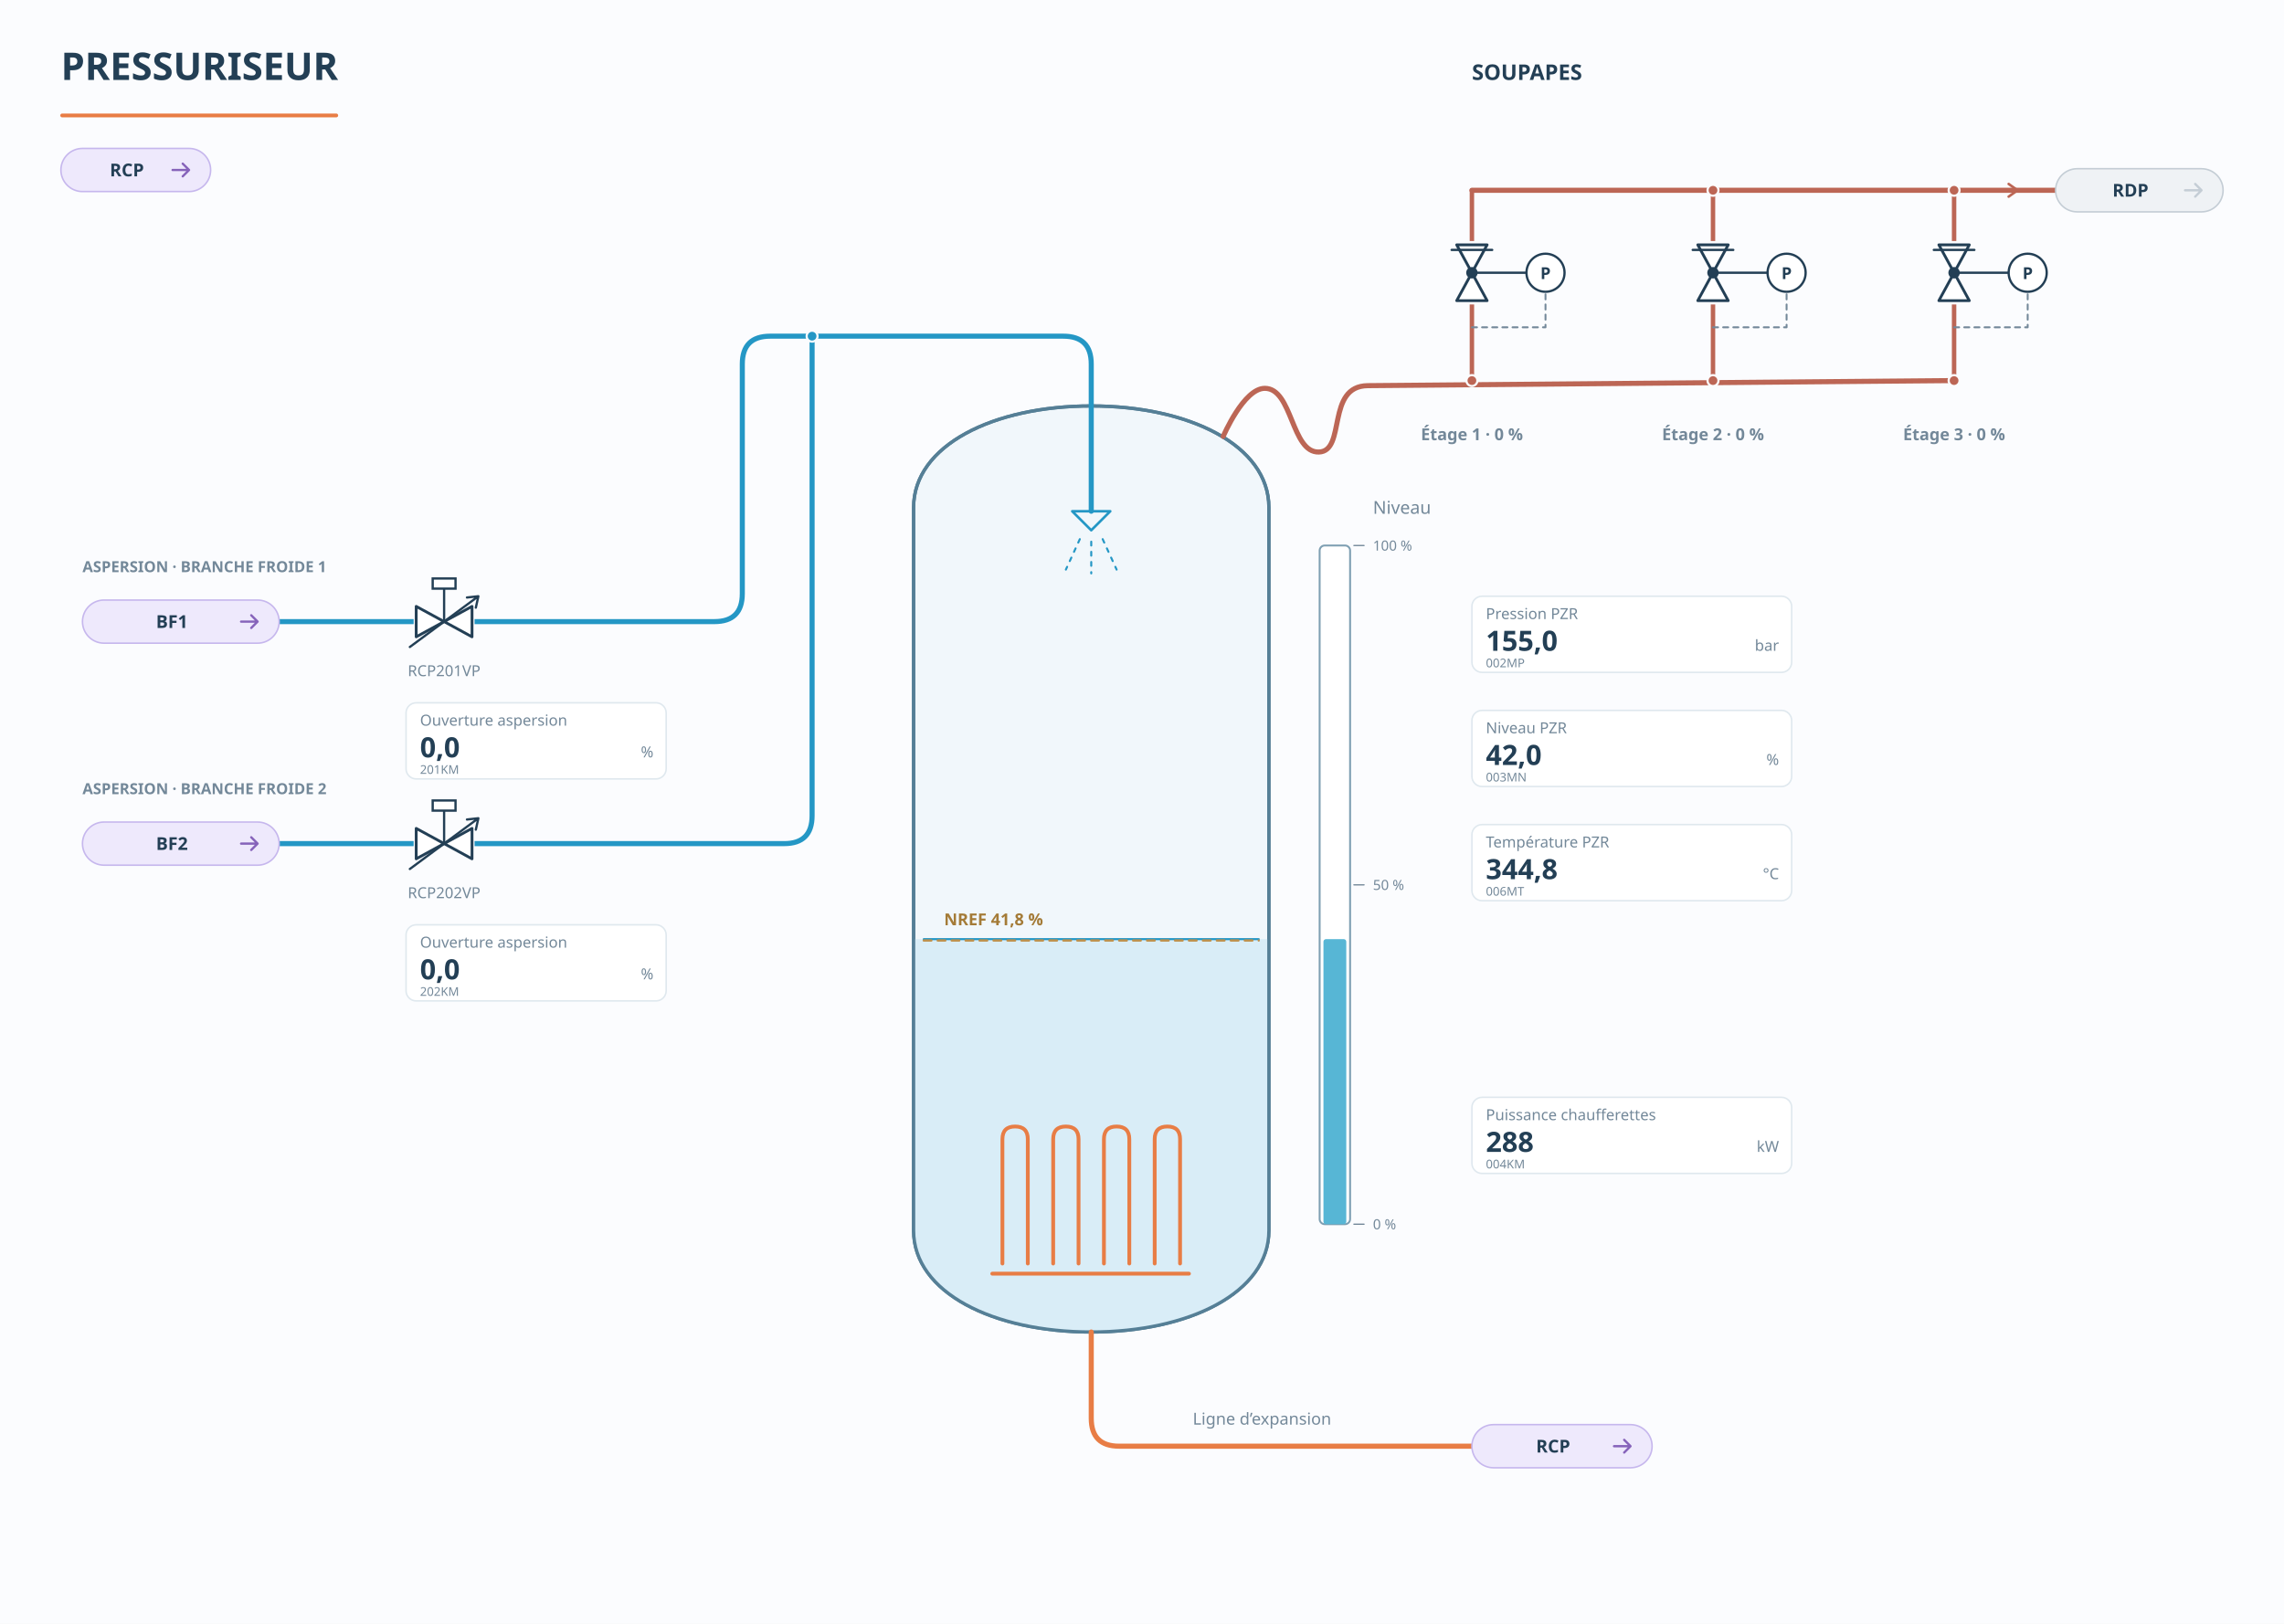
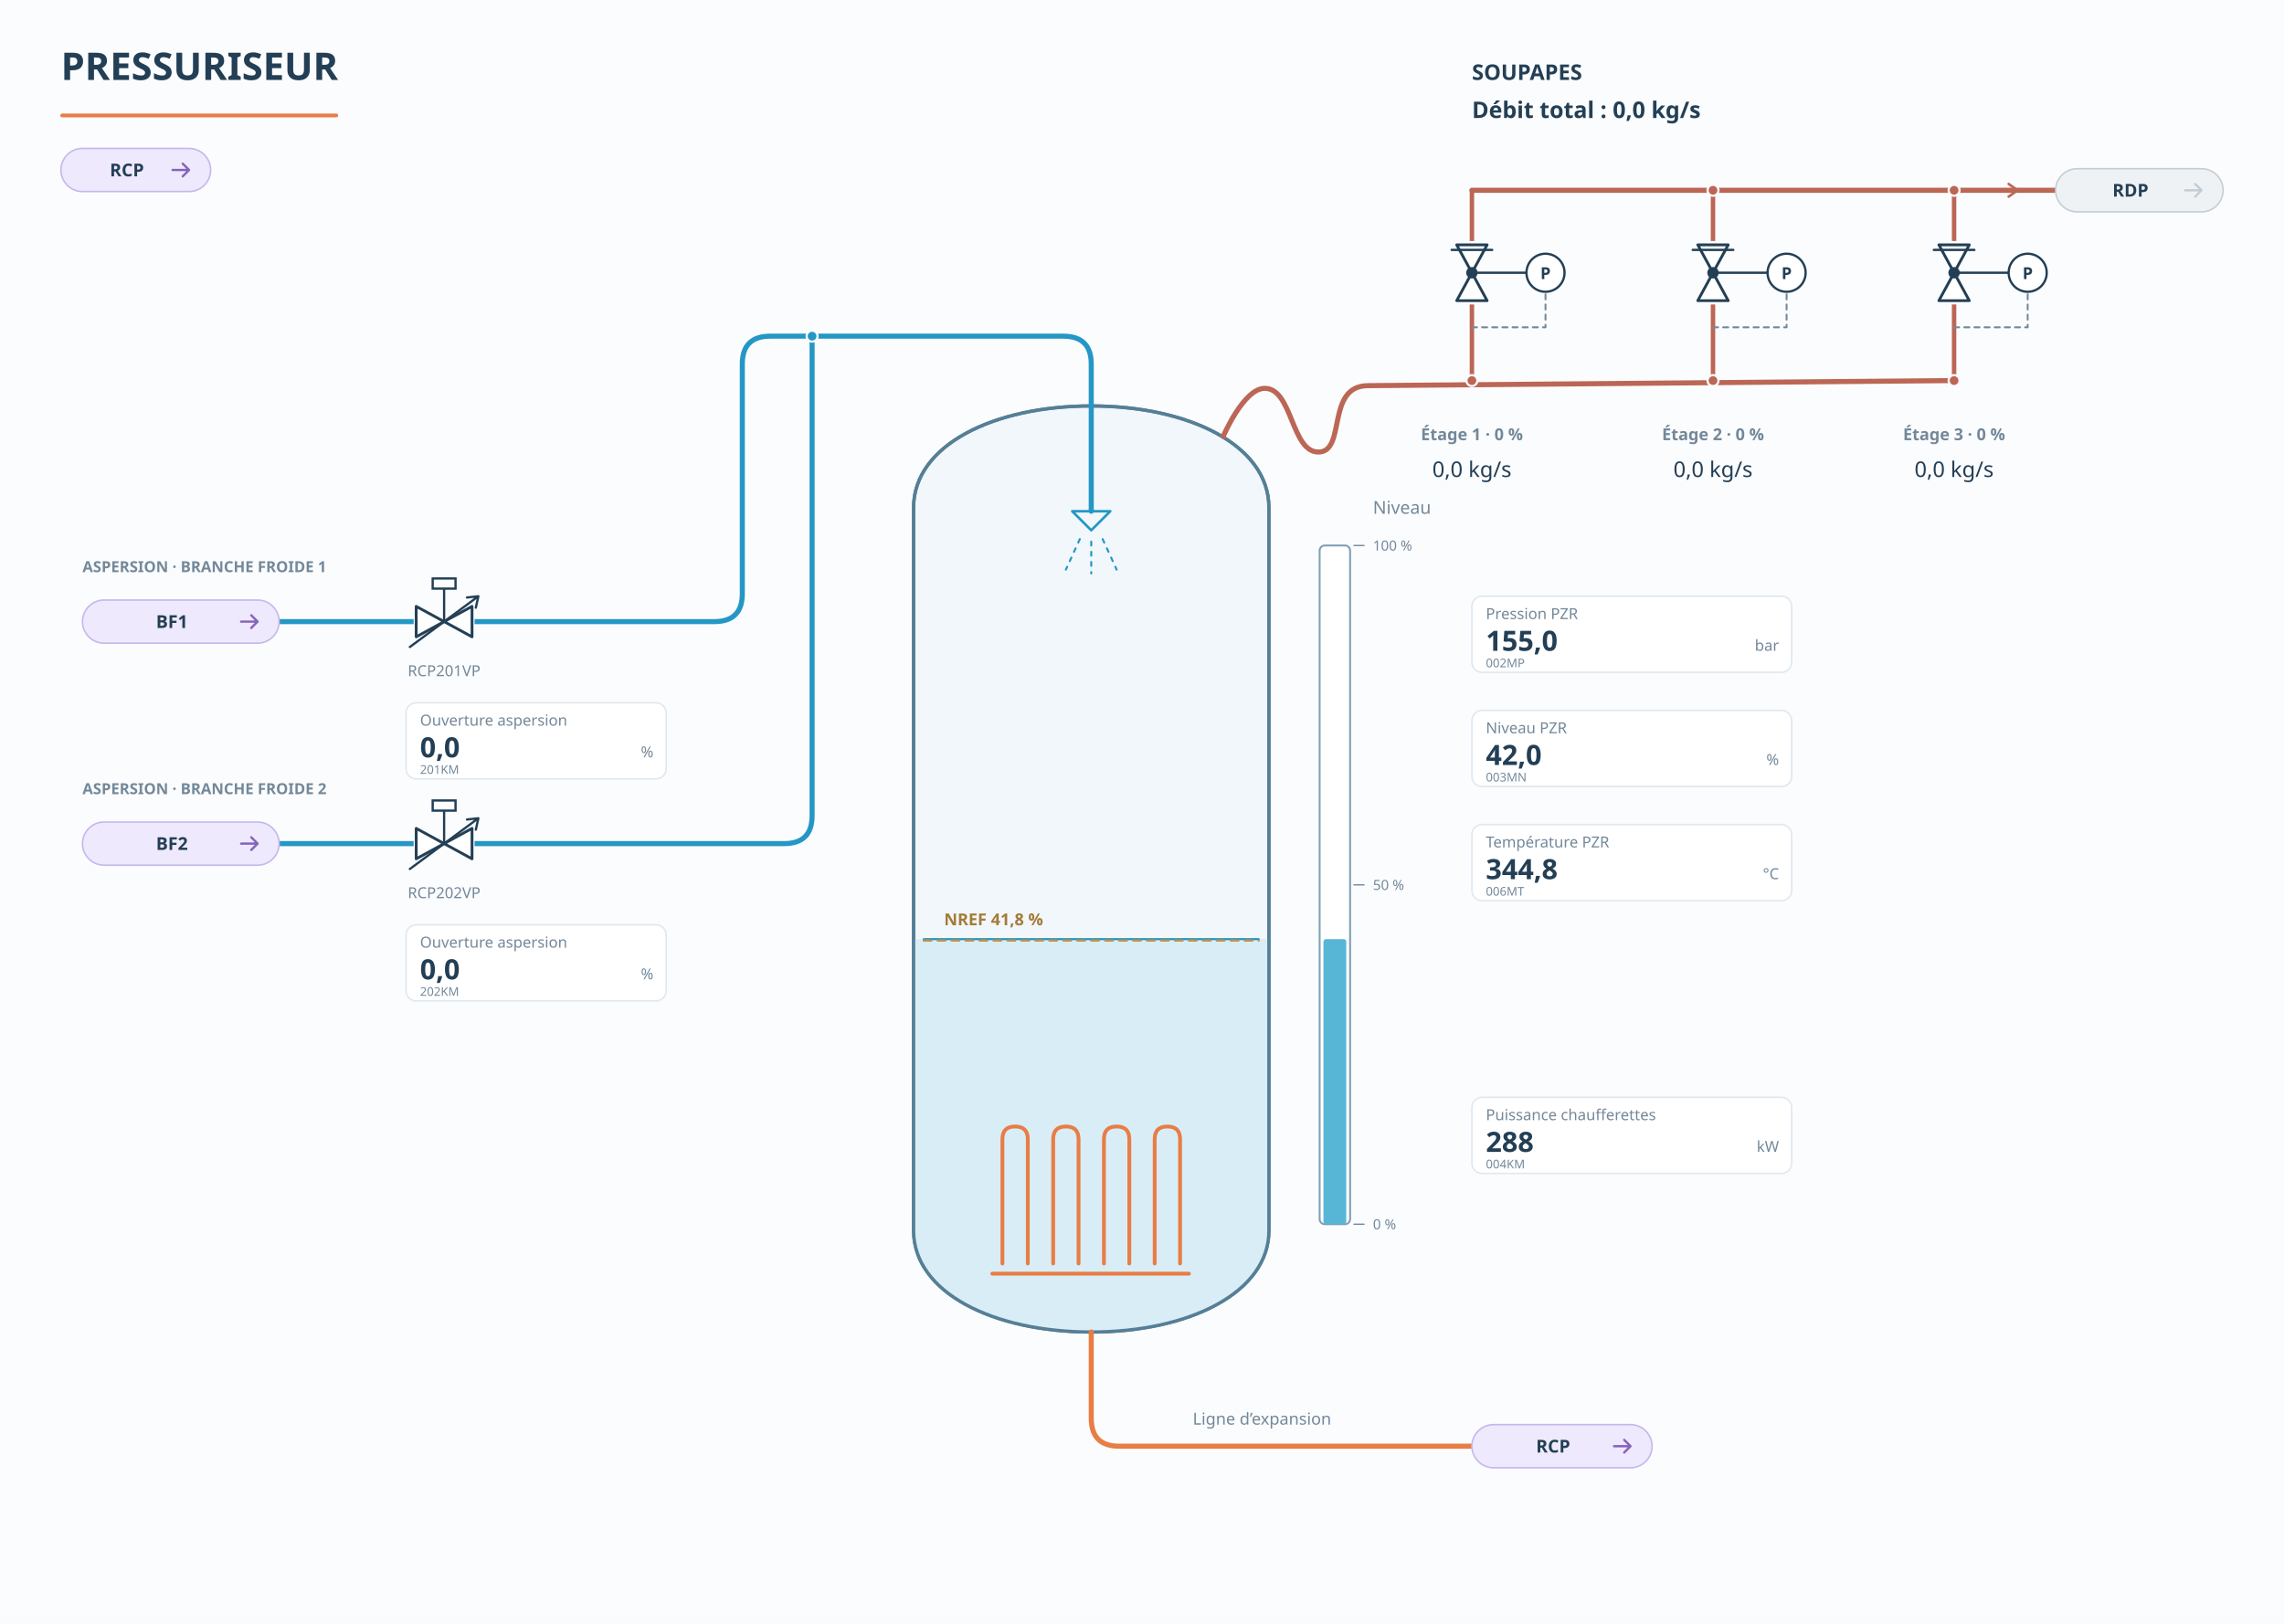
<svg xmlns="http://www.w3.org/2000/svg" width="1800" height="1280" viewBox="0 0 1800 1280" role="img" aria-labelledby="titre description" version="1.1" id="svg216" data-centurion-diagram="pzr" data-binding-version="1">
  <defs id="defs12">
    <style id="style4">text{font-family:'Segoe UI',sans-serif;fill:#233f55;font-variant-numeric:tabular-nums} .repere{font-size:12px;fill:#738899;font-weight:500} .titre{font-weight:650;letter-spacing:.3px} .pipe{fill:none;stroke-linecap:round;stroke-linejoin:round} .systeme{fill:#eff2f5;stroke:#c4cdd5;stroke-width:1.3} .renvoi{fill:#eee9fc;stroke:#b9a9e9;stroke-width:1.3}</style>
    <marker id="sens-chaud" viewBox="0 0 10 10" refX="5" refY="5" markerWidth="8" markerHeight="8" orient="auto-start-reverse">
      <path d="M2 2L7 5L2 8" fill="none" stroke="#e87d45" stroke-width="1.7" stroke-linecap="round" stroke-linejoin="round" id="path6" />
    </marker>
    <marker id="sens-froid" viewBox="0 0 10 10" refX="5" refY="5" markerWidth="8" markerHeight="8" orient="auto-start-reverse">
      <path d="M2 2L7 5L2 8" fill="none" stroke="#2497c5" stroke-width="1.7" stroke-linecap="round" stroke-linejoin="round" id="path9" />
    </marker>
    <style>
      [data-navigation]:not([data-navigation=""]){cursor:pointer}
      [data-navigation]:focus-visible{outline:3px solid #2497c5;outline-offset:5px}
      [data-link-disabled]{cursor:default}
      [data-link-disabled]&gt;rect,[data-link-disabled]&gt;path{fill:#eff2f5;stroke:#c4cdd5}
      [data-flow-alarm="true"]{animation:centurion-alarm 1s steps(2,end) infinite}
      @keyframes centurion-alarm{0%,100%{fill:#d52828}50%{fill:#d52828;opacity:.25}}
      @media(prefers-reduced-motion:reduce){[data-flow-alarm="true"]{animation:none;fill:#d52828}}
    </style>
  </defs>
  <rect width="1800" height="1280" fill="#fbfcfe" id="rect14" />
  <text id="texte-1" x="48.00" y="63.00" font-size="30" font-weight="650" text-anchor="start" style="fill:#233f55">PRESSURISEUR</text>
  <path d="M49 91H265" class="pipe" stroke="#e87d45" stroke-width="3" id="path17" />
  <g id="renvoi-rcp" data-renvoi="RCP" data-navigation="rcp" tabindex="0" role="link">
    <rect x="48" y="117" width="118" height="34" rx="17" fill="#eee9fc" stroke="#c6b7ed" stroke-width="1.2" id="rect19" />
    <text id="texte-2" x="100.00" y="139.00" font-size="14" font-weight="600" text-anchor="middle" style="fill:#233f55">RCP</text>
    <path d="M 136 134H 149 M 144 129L 149 134L 144 139" class="pipe" stroke="#8663ba" stroke-width="1.8" id="path22" />
  </g>
  <clipPath id="forme-pzr">
    <path d="M720 400C720 351 783 320 860 320C937 320 1000 351 1000 400V970C1000 1019 937 1050 860 1050C783 1050 720 1019 720 970Z" id="path25" />
  </clipPath>
  <path id="corps-pzr" d="M720 400C720 351 783 320 860 320C937 320 1000 351 1000 400V970C1000 1019 937 1050 860 1050C783 1050 720 1019 720 970Z" fill="#f1f7fb" stroke="#557f96" stroke-width="2.6" />
  <rect id="niveau-eau-pzr" x="720" y="740.3" width="280" height="309.7" fill="#d9edf7" clip-path="url(#forme-pzr)" data-level-value="pzrLevel" data-level-top="430" data-level-bottom="965" data-fill-bottom="1050" />
  <path id="contour-pzr" d="M720 400C720 351 783 320 860 320C937 320 1000 351 1000 400V970C1000 1019 937 1050 860 1050C783 1050 720 1019 720 970Z" class="pipe" stroke="#557f96" stroke-width="2.6" />
  <path id="surface-eau-pzr" d="M728 740.3H992" class="pipe" stroke="#2497c5" stroke-width="1.6" data-line-value="pzrLevel" data-level-top="430" data-level-bottom="965" data-line-template="M728 {y}H992" />
  <path id="niveau-reference-pzr" d="M728 741.37H992" class="pipe" stroke="#bf914c" stroke-width="1.8" stroke-dasharray="6 5" data-line-value="nref" data-level-top="430" data-level-bottom="965" data-line-template="M728 {y}H992" />
  <text id="texte-3" x="744.00" y="729.37" font-size="13" font-weight="600" text-anchor="start" style="fill:#a47b37" data-value="nref" data-decimals="1" data-template="NREF {value} %" data-unit="%" data-follow-level="nref" data-level-top="430" data-level-bottom="965" data-follow-offset="-12">NREF 41,8 %</text>
  <text id="texte-4" x="1082.00" y="405.00" font-size="14" font-weight="500" text-anchor="start" style="fill:#738899">Niveau</text>
  <rect x="1040" y="430" width="24" height="535" rx="4" fill="#fff" stroke="#7e9fb2" stroke-width="1.5" id="rect35" />
  <rect id="jauge-niveau-pzr-remplissage" x="1043" y="740.3" width="18" height="224.7" rx="2" fill="#57b6d5" stroke="#57b6d5" stroke-width="0" data-level-value="pzrLevel" data-level-top="430" data-level-bottom="965" data-fill-bottom="965" />
  <path d="M1067 965.0H1075" class="pipe" stroke="#738899" stroke-width="1" id="path38" />
  <text id="texte-5" x="1082.00" y="969.00" font-size="11" font-weight="400" text-anchor="start" style="fill:#738899">0 %</text>
  <path d="M1067 697.5H1075" class="pipe" stroke="#738899" stroke-width="1" id="path41" />
  <text id="texte-6" x="1082.00" y="701.50" font-size="11" font-weight="400" text-anchor="start" style="fill:#738899">50 %</text>
  <path d="M1067 430.0H1075" class="pipe" stroke="#738899" stroke-width="1" id="path44" />
  <text id="texte-7" x="1082.00" y="434.00" font-size="11" font-weight="400" text-anchor="start" style="fill:#738899">100 %</text>
  <rect x="1160" y="470" width="252" height="60" rx="8" fill="#ffffff" stroke="#dfe8ee" stroke-width="1.2" id="rect47" />
  <text id="texte-8" x="1171.00" y="488.00" font-size="12" font-weight="500" text-anchor="start" style="fill:#738899">Pression PZR</text>
  <text id="002MP-valeur" x="1171.00" y="513.00" font-size="22" font-weight="600" text-anchor="start" style="fill:#233f55" data-value="pressure" data-decimals="1" data-template="{value}" data-unit="bar abs.">155,0</text>
  <text id="texte-10" x="1402.00" y="513.00" font-size="12" font-weight="500" text-anchor="end" style="fill:#738899">bar</text>
  <text id="texte-11" x="1171.00" y="526.00" font-size="9.5" font-weight="500" text-anchor="start" style="fill:#738899">002MP</text>
  <rect x="1160" y="560" width="252" height="60" rx="8" fill="#ffffff" stroke="#dfe8ee" stroke-width="1.2" id="rect53" />
  <text id="texte-12" x="1171.00" y="578.00" font-size="12" font-weight="500" text-anchor="start" style="fill:#738899">Niveau PZR</text>
  <text id="003MN-valeur" x="1171.00" y="603.00" font-size="22" font-weight="600" text-anchor="start" style="fill:#233f55" data-value="pzrLevel" data-decimals="1" data-template="{value}" data-unit="%">42,0</text>
  <text id="texte-14" x="1402.00" y="603.00" font-size="12" font-weight="500" text-anchor="end" style="fill:#738899">%</text>
  <text id="texte-15" x="1171.00" y="616.00" font-size="9.5" font-weight="500" text-anchor="start" style="fill:#738899">003MN</text>
  <rect x="1160" y="650" width="252" height="60" rx="8" fill="#ffffff" stroke="#dfe8ee" stroke-width="1.2" id="rect59" />
  <text id="texte-16" x="1171.00" y="668.00" font-size="12" font-weight="500" text-anchor="start" style="fill:#738899">Température PZR</text>
  <text id="006MT-valeur" x="1171.00" y="693.00" font-size="22" font-weight="600" text-anchor="start" style="fill:#233f55" data-value="pzrTempC" data-decimals="1" data-template="{value}" data-unit="°C">344,8</text>
  <text id="texte-18" x="1402.00" y="693.00" font-size="12" font-weight="500" text-anchor="end" style="fill:#738899">°C</text>
  <text id="texte-19" x="1171.00" y="706.00" font-size="9.5" font-weight="500" text-anchor="start" style="fill:#738899">006MT</text>
  <rect x="1160" y="865" width="252" height="60" rx="8" fill="#ffffff" stroke="#dfe8ee" stroke-width="1.2" id="rect65" />
  <text id="texte-20" x="1171.00" y="883.00" font-size="12" font-weight="500" text-anchor="start" style="fill:#738899">Puissance chaufferettes</text>
  <text id="004KM-valeur" x="1171.00" y="908.00" font-size="22" font-weight="600" text-anchor="start" style="fill:#233f55" data-value="heaterKW" data-decimals="0" data-template="{value}" data-unit="kW">288</text>
  <text id="texte-22" x="1402.00" y="908.00" font-size="12" font-weight="500" text-anchor="end" style="fill:#738899">kW</text>
  <text id="texte-23" x="1171.00" y="921.00" font-size="9.5" font-weight="500" text-anchor="start" style="fill:#738899">004KM</text>
  <path id="aspersion-bf1" d="M 220.00 490.00 L 563.00 490.00 Q 585.00 490.00 585.00 468.00 L 585.00 287.00 Q 585.00 265.00 607.00 265.00 L 838.00 265.00 Q 860.00 265.00 860.00 287.00 L 860.00 403.00" class="pipe" stroke="#2497c5" stroke-width="4" />
  <path id="aspersion-bf2" d="M 220.00 665.00 L 618.00 665.00 Q 640.00 665.00 640.00 643.00 L 640.00 265.00" class="pipe" stroke="#2497c5" stroke-width="4" />
  <circle cx="640" cy="265" r="4.3" fill="#2497c5" stroke="#fbfcfe" stroke-width="1.7" id="circle73" />
  <g id="renvoi-bf1" data-renvoi="BF1" data-navigation="rcp" tabindex="0" role="link" data-navigation-gv="1">
    <rect x="65" y="473" width="155" height="34" rx="17" fill="#eee9fc" stroke="#c6b7ed" stroke-width="1.2" id="rect75" />
    <text id="texte-24" x="135.50" y="495.00" font-size="14" font-weight="600" text-anchor="middle" style="fill:#233f55">BF1</text>
    <path d="M 190 490H 203 M 198 485L 203 490L 198 495" class="pipe" stroke="#8663ba" stroke-width="1.8" id="path78" />
  </g>
  <text id="texte-25" x="65.00" y="451.00" font-size="12" font-weight="600" text-anchor="start" style="fill:#738899">ASPERSION · BRANCHE FROIDE 1</text>
  <g id="rcp201vp" data-symbol="vanne-control" transform="translate(350 490) scale(1 1)" data-actuator="sprayPct">
    <rect x="-24" y="-13" width="48" height="26" fill="#fbfcfe" id="rect82" />
    <path d="M-22 -12L0 0L-22 12Z M22 -12L0 0L22 12Z" fill="#fff" stroke="#233f55" stroke-width="2.2" stroke-linejoin="round" id="path84" data-actuator-body="1" />
    <path d="M-27 20L27 -20 M18 -19L27 -20L25 -11" class="pipe" stroke="#233f55" stroke-width="1.8" id="path86" />
    <path d="M0 0V-26" class="pipe" stroke="#233f55" stroke-width="1.8" id="path88" />
    <rect x="-9" y="-34" width="18" height="8" rx="0" fill="#fff" stroke="#233f55" stroke-width="1.8" id="rect90" />
  </g>
  <text id="texte-26" x="350.00" y="533.00" font-size="12" font-weight="500" text-anchor="middle" style="fill:#738899">RCP201VP</text>
  <rect x="320" y="554" width="205" height="60" rx="8" fill="#ffffff" stroke="#dfe8ee" stroke-width="1.2" id="rect94" />
  <text id="texte-27" x="331.00" y="572.00" font-size="12" font-weight="500" text-anchor="start" style="fill:#738899">Ouverture aspersion</text>
  <text id="201KM-valeur" x="331.00" y="597.00" font-size="22" font-weight="600" text-anchor="start" style="fill:#233f55" data-value="sprayPct" data-decimals="1" data-template="{value}" data-unit="%">0,0</text>
  <text id="texte-29" x="515.00" y="597.00" font-size="12" font-weight="500" text-anchor="end" style="fill:#738899">%</text>
  <text id="texte-30" x="331.00" y="610.00" font-size="9.5" font-weight="500" text-anchor="start" style="fill:#738899">201KM</text>
  <g id="renvoi-bf2" data-renvoi="BF2" data-navigation="rcp" tabindex="0" role="link" data-navigation-gv="2">
    <rect x="65" y="648" width="155" height="34" rx="17" fill="#eee9fc" stroke="#c6b7ed" stroke-width="1.2" id="rect100" />
    <text id="texte-31" x="135.50" y="670.00" font-size="14" font-weight="600" text-anchor="middle" style="fill:#233f55">BF2</text>
    <path d="M 190 665H 203 M 198 660L 203 665L 198 670" class="pipe" stroke="#8663ba" stroke-width="1.8" id="path103" />
  </g>
  <text id="texte-32" x="65.00" y="626.00" font-size="12" font-weight="600" text-anchor="start" style="fill:#738899">ASPERSION · BRANCHE FROIDE 2</text>
  <g id="rcp202vp" data-symbol="vanne-control" transform="translate(350 665) scale(1 1)" data-actuator="sprayPct">
    <rect x="-24" y="-13" width="48" height="26" fill="#fbfcfe" id="rect107" />
    <path d="M-22 -12L0 0L-22 12Z M22 -12L0 0L22 12Z" fill="#fff" stroke="#233f55" stroke-width="2.2" stroke-linejoin="round" id="path109" data-actuator-body="1" />
    <path d="M-27 20L27 -20 M18 -19L27 -20L25 -11" class="pipe" stroke="#233f55" stroke-width="1.8" id="path111" />
    <path d="M0 0V-26" class="pipe" stroke="#233f55" stroke-width="1.8" id="path113" />
    <rect x="-9" y="-34" width="18" height="8" rx="0" fill="#fff" stroke="#233f55" stroke-width="1.8" id="rect115" />
  </g>
  <text id="texte-33" x="350.00" y="708.00" font-size="12" font-weight="500" text-anchor="middle" style="fill:#738899">RCP202VP</text>
  <rect x="320" y="729" width="205" height="60" rx="8" fill="#ffffff" stroke="#dfe8ee" stroke-width="1.2" id="rect119" />
  <text id="texte-34" x="331.00" y="747.00" font-size="12" font-weight="500" text-anchor="start" style="fill:#738899">Ouverture aspersion</text>
  <text id="202KM-valeur" x="331.00" y="772.00" font-size="22" font-weight="600" text-anchor="start" style="fill:#233f55" data-value="sprayPct" data-decimals="1" data-template="{value}" data-unit="%">0,0</text>
  <text id="texte-36" x="515.00" y="772.00" font-size="12" font-weight="500" text-anchor="end" style="fill:#738899">%</text>
  <text id="texte-37" x="331.00" y="785.00" font-size="9.5" font-weight="500" text-anchor="start" style="fill:#738899">202KM</text>
  <path d="M845 403L860 418L875 403Z" class="pipe" stroke="#2497c5" stroke-width="2" id="path125" />
  <path d="M851 425L840 449 M860 427V452 M869 425L880 449" class="pipe" stroke="#2497c5" stroke-width="1.6" stroke-dasharray="3 5" id="path127" />
  <text id="texte-38" x="1160.00" y="63.00" font-size="17" font-weight="650" text-anchor="start" style="fill:#233f55">SOUPAPES</text>
+   <text id="soupapes-debit-total" x="1160" y="93" font-size="18" font-weight="650" data-value="reliefKgS" data-decimals="1" data-template="Débit total : {value} kg/s">Débit total : 0,0 kg/s</text>
  <path id="collecteur-amont-soupapes" d="m 964,344 c 0,0 16.116,-37.968 32.825,-37.886 21.956,0.107 20.704,50.963 42.648,50.2 21.643,-0.752 5.268,-52.026 38.527,-52.314 154,-1.333 462,-4 462,-4" class="pipe" stroke="#bc6655" stroke-width="4" />
  <path id="collecteur-aval-soupapes" d="M1160 150H1620" class="pipe" stroke="#bc6655" stroke-width="4" />
  <g id="renvoi-rdp" data-renvoi="RDP" data-navigation="" aria-disabled="true" data-link-disabled="true">
    <rect x="1620" y="133" width="132" height="34" rx="17" fill="#eff2f5" stroke="#c4cdd5" stroke-width="1.2" id="rect132" />
    <text id="texte-39" x="1679.00" y="155.00" font-size="14" font-weight="600" text-anchor="middle" style="fill:#233f55">RDP</text>
    <path d="M 1722 150H 1735 M 1730 145L 1735 150L 1730 155" class="pipe" stroke="#7b8b98" stroke-width="1.8" id="path135" />
  </g>
  <path id="ligne-soupape-1" d="M1160 300V150" class="pipe" stroke="#bc6655" stroke-width="3.5" />
  <circle cx="1160" cy="300" r="4.3" fill="#bc6655" stroke="#fbfcfe" stroke-width="1.7" id="circle139" />
  <g id="soupape-1" data-symbol="soupape-commande-pression" transform="translate(1160 215) scale(1 1)" data-actuator="reliefOpeningPct.0">
    <rect x="-14" y="-25" width="28" height="50" fill="#fbfcfe" id="rect141" />
    <path d="M-12 22L0 0L12 22Z M-12 -22L0 0L12 -22Z" fill="#fff" stroke="#233f55" stroke-width="2.2" stroke-linejoin="round" id="path143" data-actuator-body="1" />
    <path d="M-16 -18H16 M0 0H43" class="pipe" stroke="#233f55" stroke-width="1.8" id="path145" />
    <circle r="4.5" fill="#233f55" id="circle147" />
    <circle cx="58" r="15" fill="#fff" stroke="#233f55" stroke-width="1.8" id="circle149" />
    <text id="texte-40" x="58.00" y="5.00" font-size="13" font-weight="650" text-anchor="middle" style="fill:#233f55">P</text>
    <path d="M0 43H58V15" class="pipe" stroke="#738899" stroke-width="1.5" stroke-dasharray="4 4" id="path152" />
  </g>
  <text id="soupape-1-ouverture" x="1160.00" y="347.00" font-size="13" font-weight="600" text-anchor="middle" style="fill:#738899" data-value="reliefOpeningPct.0" data-decimals="0" data-template="Étage 1 · {value} %" data-unit="%">Étage 1 · 0 %</text>
+   <text id="soupape-1-debit" x="1160" y="376" font-size="17" text-anchor="middle" data-value="reliefStageKgS.0" data-decimals="1" data-template="{value} kg/s">0,0 kg/s</text>
  <path id="ligne-soupape-2" d="M1350 300V150" class="pipe" stroke="#bc6655" stroke-width="3.5" />
  <circle cx="1350" cy="300" r="4.3" fill="#bc6655" stroke="#fbfcfe" stroke-width="1.7" id="circle157" />
  <circle cx="1350" cy="150" r="4.3" fill="#bc6655" stroke="#fbfcfe" stroke-width="1.7" id="circle159" />
  <g id="soupape-2" data-symbol="soupape-commande-pression" transform="translate(1350 215) scale(1 1)" data-actuator="reliefOpeningPct.1">
    <rect x="-14" y="-25" width="28" height="50" fill="#fbfcfe" id="rect161" />
    <path d="M-12 22L0 0L12 22Z M-12 -22L0 0L12 -22Z" fill="#fff" stroke="#233f55" stroke-width="2.2" stroke-linejoin="round" id="path163" data-actuator-body="1" />
    <path d="M-16 -18H16 M0 0H43" class="pipe" stroke="#233f55" stroke-width="1.8" id="path165" />
    <circle r="4.5" fill="#233f55" id="circle167" />
    <circle cx="58" r="15" fill="#fff" stroke="#233f55" stroke-width="1.8" id="circle169" />
    <text id="texte-42" x="58.00" y="5.00" font-size="13" font-weight="650" text-anchor="middle" style="fill:#233f55">P</text>
    <path d="M0 43H58V15" class="pipe" stroke="#738899" stroke-width="1.5" stroke-dasharray="4 4" id="path172" />
  </g>
  <text id="soupape-2-ouverture" x="1350.00" y="347.00" font-size="13" font-weight="600" text-anchor="middle" style="fill:#738899" data-value="reliefOpeningPct.1" data-decimals="0" data-template="Étage 2 · {value} %" data-unit="%">Étage 2 · 0 %</text>
+   <text id="soupape-2-debit" x="1350" y="376" font-size="17" text-anchor="middle" data-value="reliefStageKgS.1" data-decimals="1" data-template="{value} kg/s">0,0 kg/s</text>
  <path id="ligne-soupape-3" d="M1540 300V150" class="pipe" stroke="#bc6655" stroke-width="3.5" />
  <circle cx="1540" cy="300" r="4.3" fill="#bc6655" stroke="#fbfcfe" stroke-width="1.7" id="circle177" />
  <circle cx="1540" cy="150" r="4.3" fill="#bc6655" stroke="#fbfcfe" stroke-width="1.7" id="circle179" />
  <g id="soupape-3" data-symbol="soupape-commande-pression" transform="translate(1540 215) scale(1 1)" data-actuator="reliefOpeningPct.2">
    <rect x="-14" y="-25" width="28" height="50" fill="#fbfcfe" id="rect181" />
    <path d="M-12 22L0 0L12 22Z M-12 -22L0 0L12 -22Z" fill="#fff" stroke="#233f55" stroke-width="2.2" stroke-linejoin="round" id="path183" data-actuator-body="1" />
    <path d="M-16 -18H16 M0 0H43" class="pipe" stroke="#233f55" stroke-width="1.8" id="path185" />
    <circle r="4.5" fill="#233f55" id="circle187" />
    <circle cx="58" r="15" fill="#fff" stroke="#233f55" stroke-width="1.8" id="circle189" />
    <text id="texte-44" x="58.00" y="5.00" font-size="13" font-weight="650" text-anchor="middle" style="fill:#233f55">P</text>
    <path d="M0 43H58V15" class="pipe" stroke="#738899" stroke-width="1.5" stroke-dasharray="4 4" id="path192" />
  </g>
  <text id="soupape-3-ouverture" x="1540.00" y="347.00" font-size="13" font-weight="600" text-anchor="middle" style="fill:#738899" data-value="reliefOpeningPct.2" data-decimals="0" data-template="Étage 3 · {value} %" data-unit="%">Étage 3 · 0 %</text>
+   <text id="soupape-3-debit" x="1540" y="376" font-size="17" text-anchor="middle" data-value="reliefStageKgS.2" data-decimals="1" data-template="{value} kg/s">0,0 kg/s</text>
  <path d="M1583 145L1590 150L1583 155" class="pipe" stroke="#bc6655" stroke-width="2" id="path196" />
  <path d="M790 996V898Q790 888 800 888Q810 888 810 898V996" class="pipe" stroke="#e87d45" stroke-width="3" id="path198" />
  <path d="M830 996V898Q830 888 840 888Q850 888 850 898V996" class="pipe" stroke="#e87d45" stroke-width="3" id="path200" />
  <path d="M870 996V898Q870 888 880 888Q890 888 890 898V996" class="pipe" stroke="#e87d45" stroke-width="3" id="path202" />
  <path d="M910 996V898Q910 888 920 888Q930 888 930 898V996" class="pipe" stroke="#e87d45" stroke-width="3" id="path204" />
  <path d="M782 1004H937" class="pipe" stroke="#e87d45" stroke-width="3" id="path206" />
  <path id="ligne-expansion" d="M 860.00 1050.00 L 860.00 1118.00 Q 860.00 1140.00 882.00 1140.00 L 1160.00 1140.00" class="pipe" stroke="#e87d45" stroke-width="4" />
  <g id="renvoi-expansion" data-renvoi="RCP" data-navigation="rcp" tabindex="0" role="link">
    <rect x="1160" y="1123" width="142" height="34" rx="17" fill="#eee9fc" stroke="#c6b7ed" stroke-width="1.2" id="rect209" />
    <text id="texte-46" x="1224.00" y="1145.00" font-size="14" font-weight="600" text-anchor="middle" style="fill:#233f55">RCP</text>
    <path d="M 1272 1140H 1285 M 1280 1135L 1285 1140L 1280 1145" class="pipe" stroke="#8663ba" stroke-width="1.8" id="path212" />
  </g>
  <text id="texte-47" x="940.00" y="1123.00" font-size="13" font-weight="500" text-anchor="start" style="fill:#738899">Ligne d’expansion</text>
</svg>
